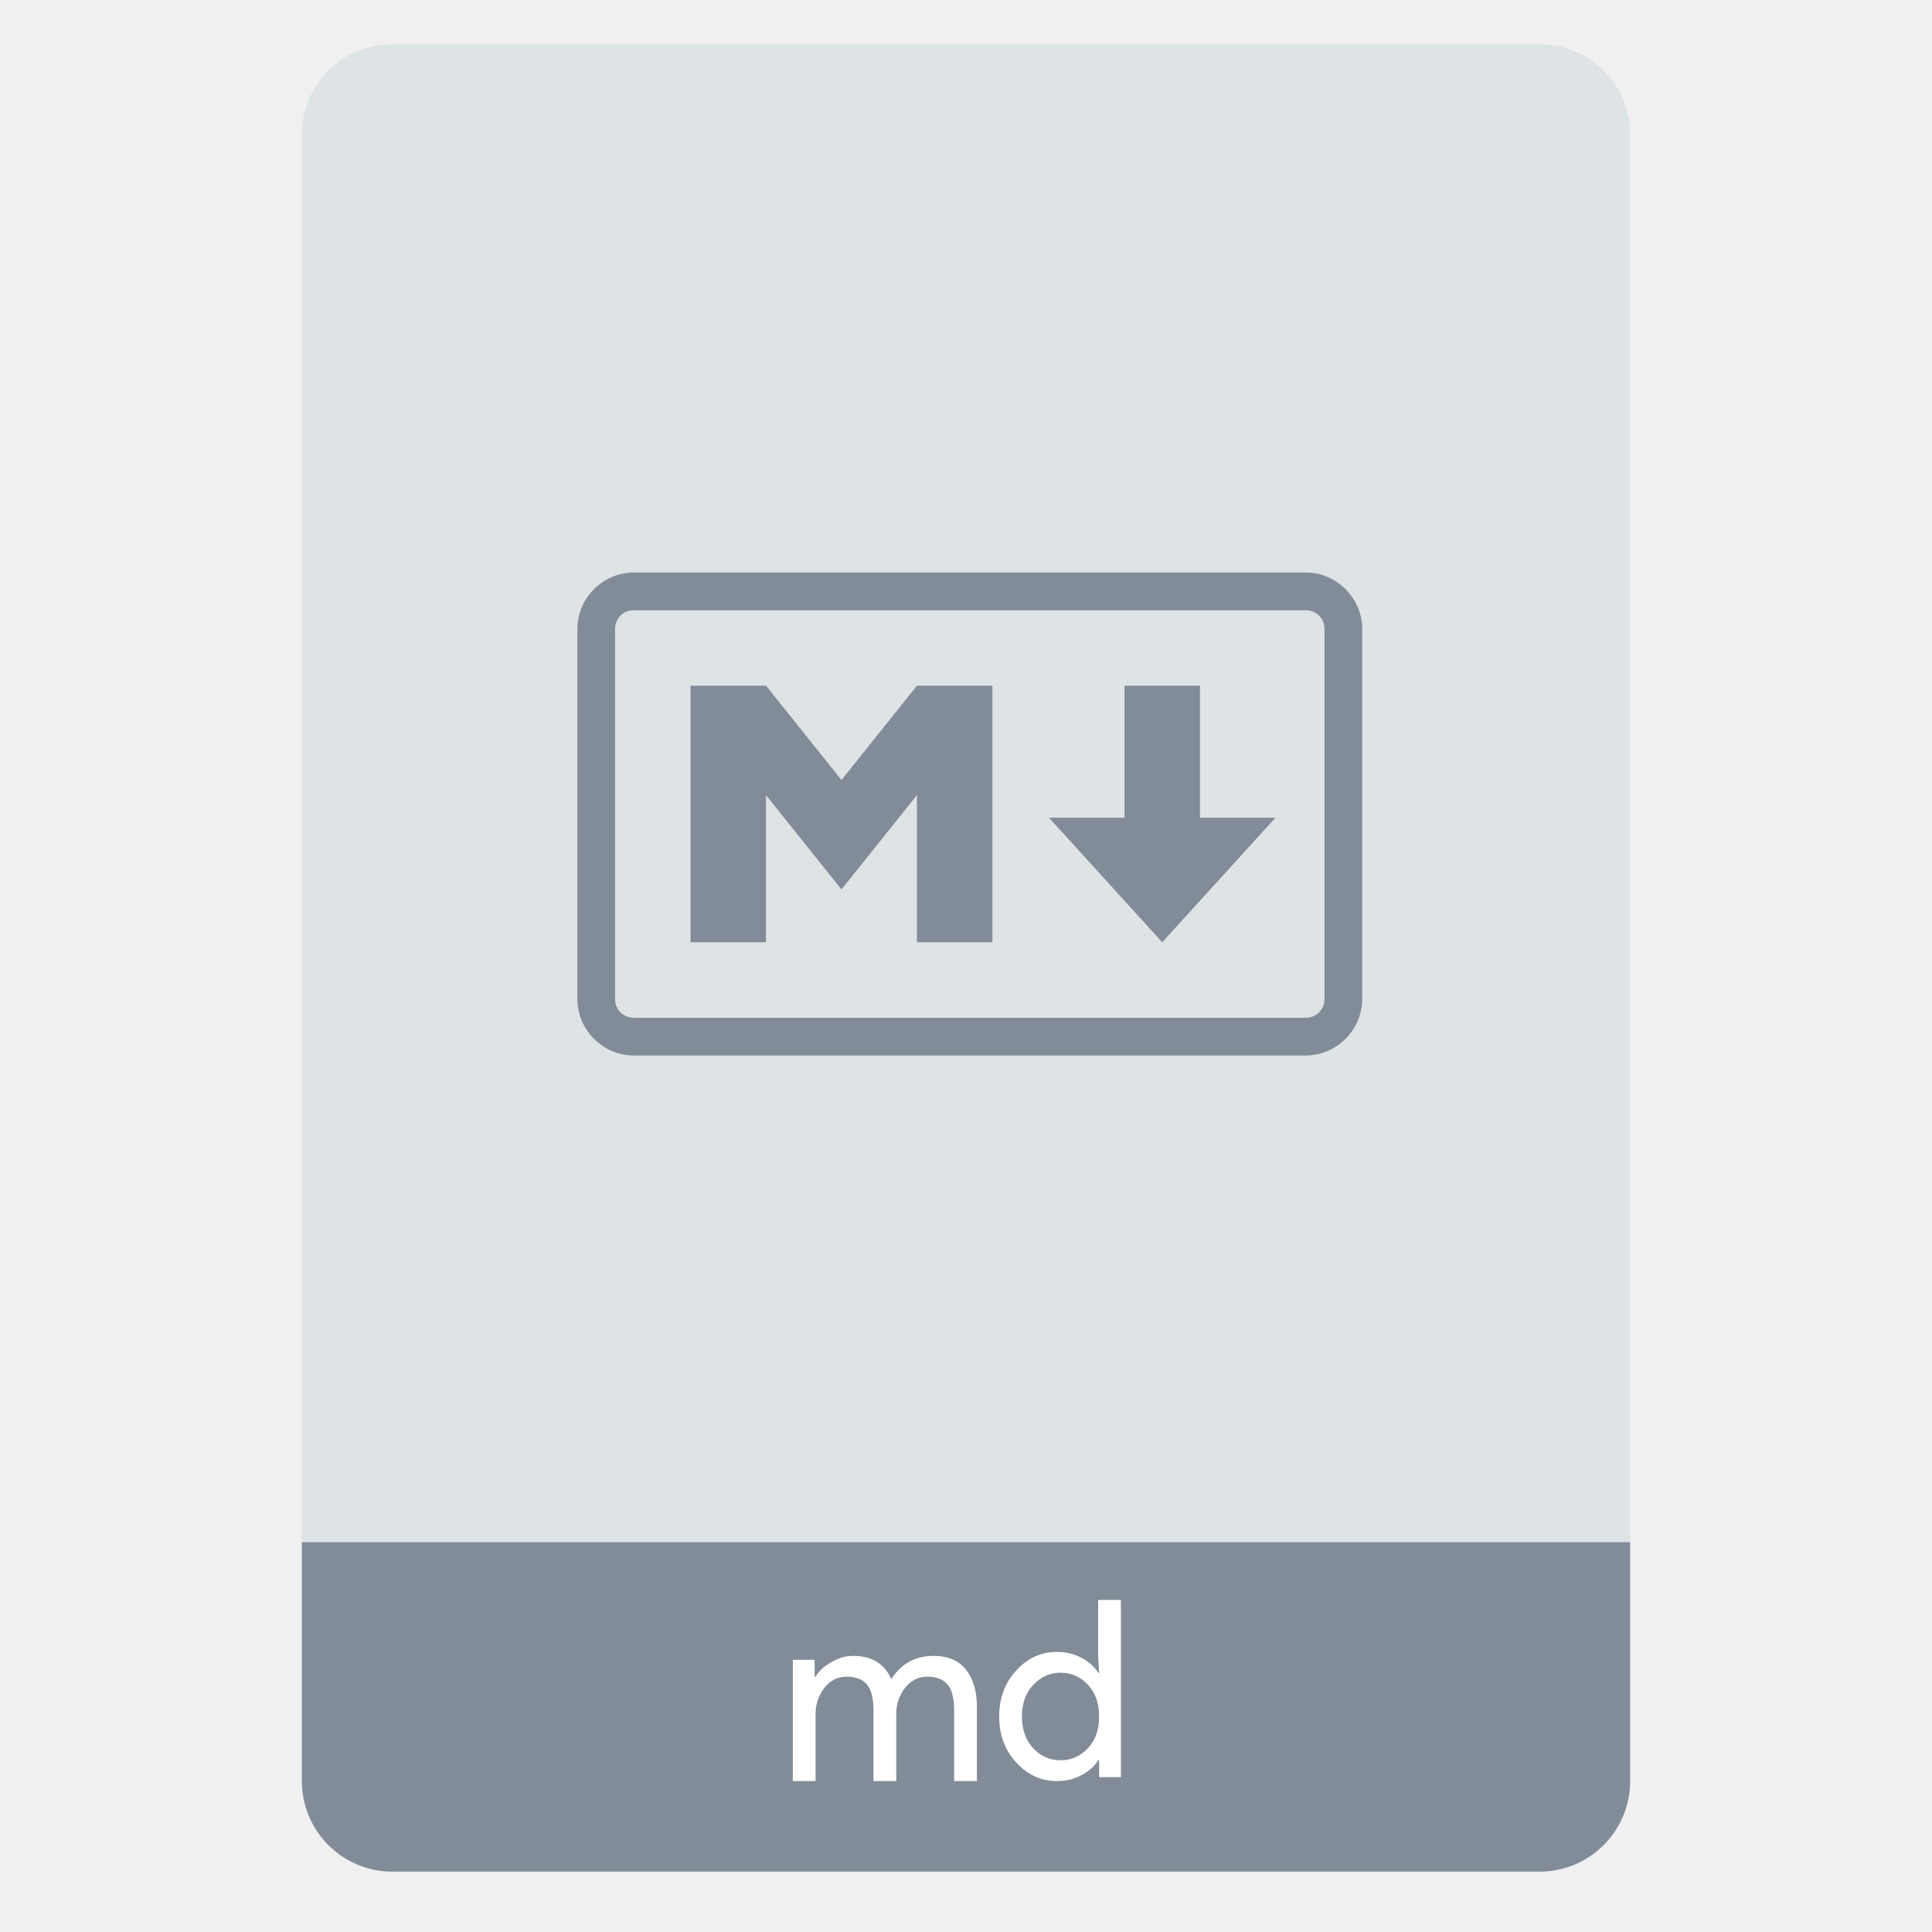
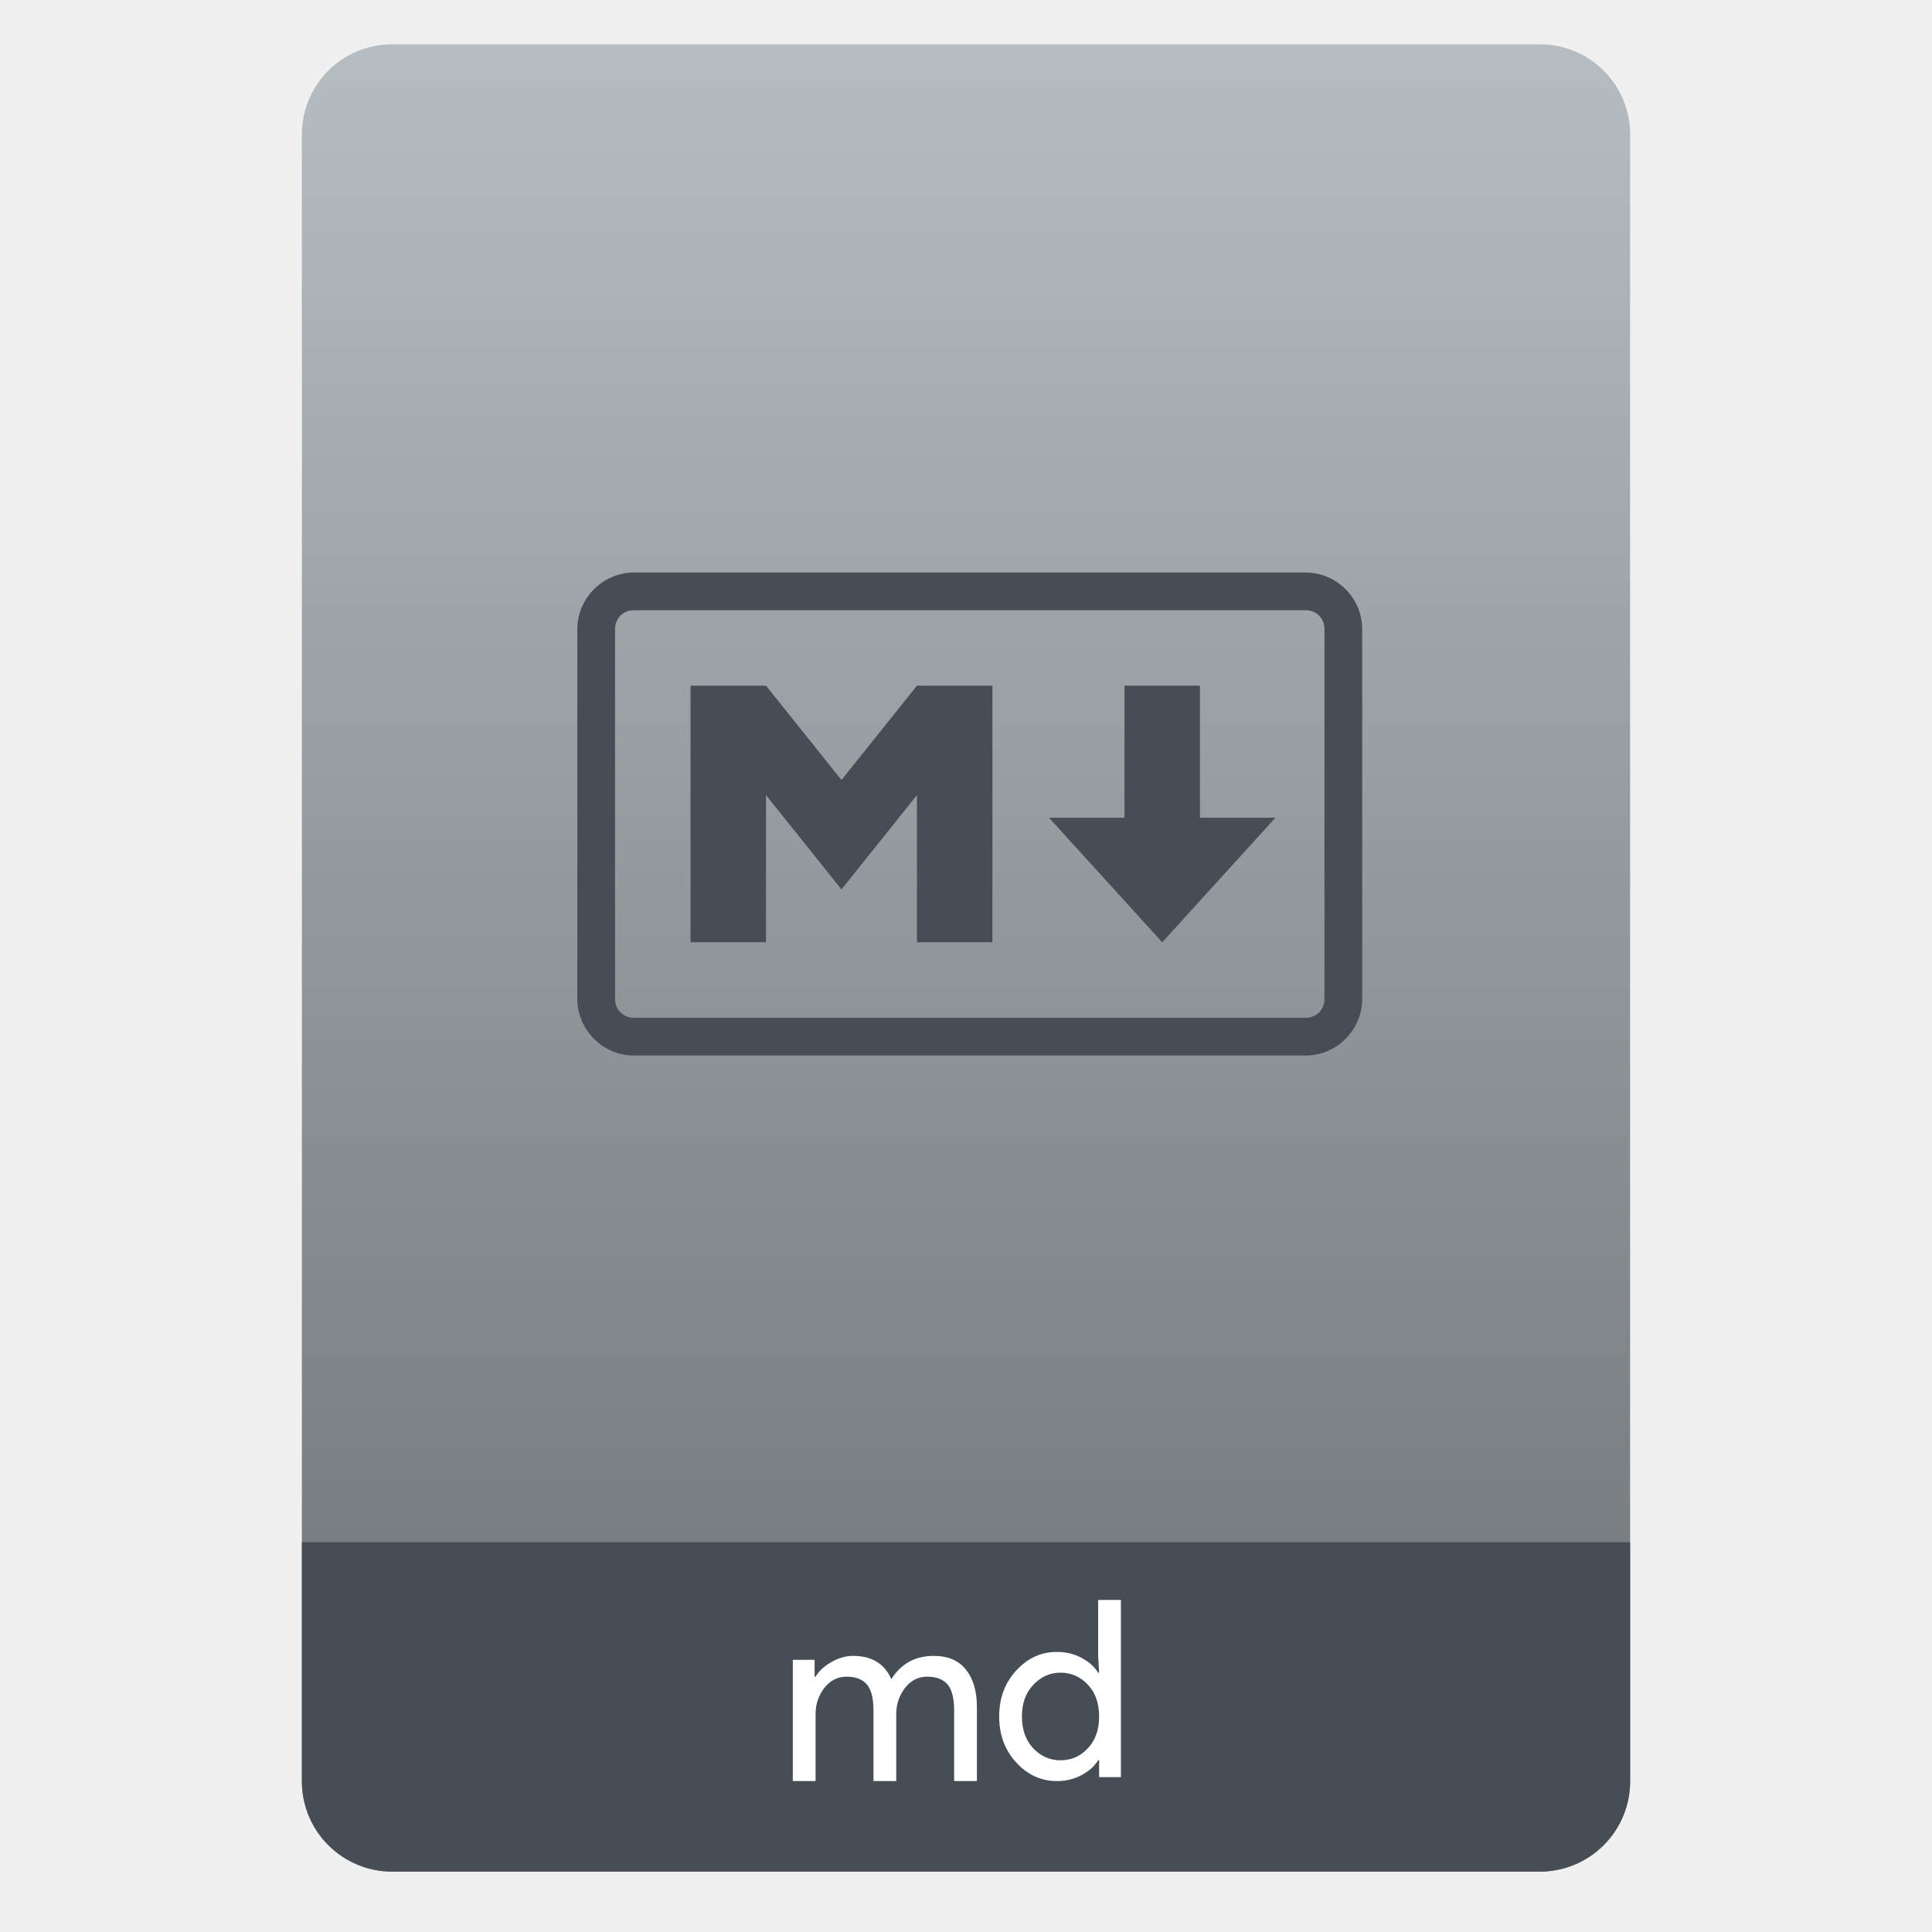
<svg xmlns="http://www.w3.org/2000/svg" style="clip-rule:evenodd;fill-rule:evenodd;stroke-linejoin:round;stroke-miterlimit:2" version="1.1" viewBox="0 0 64 64">
-   <path d="m54 4.449c0-0.79-0.314-1.548-0.873-2.107s-1.317-0.873-2.107-0.873h-38.04c-0.79 0-1.548 0.314-2.107 0.873s-0.873 1.317-0.873 2.107v54.571c0 0.79 0.314 1.548 0.873 2.107s1.317 0.873 2.107 0.873h38.04c0.79 0 1.548-0.314 2.107-0.873s0.873-1.317 0.873-2.107v-54.571z" style="fill:#dee3e6" />
-   <path d="m54 51.088h-44v7.912c0 0.796 0.316 1.559 0.879 2.121 0.562 0.563 1.325 0.879 2.121 0.879h38c0.796 0 1.559-0.316 2.121-0.879 0.563-0.562 0.879-1.325 0.879-2.121v-7.912z" style="fill:#828c98" />
-   <path d="m43.25 18.965c1.028 0 1.875 0.847 1.875 1.875v12.25c0 1.028-0.847 1.875-1.875 1.875h-22.25c-1.028 0-1.875-0.847-1.875-1.875v-12.25c0-1.028 0.847-1.875 1.875-1.875h22.25zm0 14.75c0.357 0 0.625-0.268 0.625-0.625v-12.25c0-0.357-0.268-0.625-0.625-0.625h-22.25c-0.357 0-0.625 0.268-0.625 0.625v12.25c0 0.357 0.268 0.625 0.625 0.625h22.25zm-3.5-6.626h2.5l-3.75 4.125-3.75-4.125h2.5v-4.375h2.5v4.375zm-14.375 4.125h-2.5v-8.5h2.5l2.5 3.125 2.5-3.125h2.5v8.5h-2.5v-4.875l-2.5 3.125-2.5-3.125v4.875z" style="fill-rule:nonzero;fill:#828c98" />
+   <path d="m54 4.449c0-0.79-0.314-1.548-0.873-2.107s-1.317-0.873-2.107-0.873h-38.04c-0.79 0-1.548 0.314-2.107 0.873s-0.873 1.317-0.873 2.107v54.571c0 0.79 0.314 1.548 0.873 2.107s1.317 0.873 2.107 0.873h38.04c0.79 0 1.548-0.314 2.107-0.873s0.873-1.317 0.873-2.107v-54.571z" style="fill:url(#_Linear1)" />
+   <path d="m54 51.088h-44v7.912c0 0.796 0.316 1.559 0.879 2.121 0.562 0.563 1.325 0.879 2.121 0.879h38c0.796 0 1.559-0.316 2.121-0.879 0.563-0.562 0.879-1.325 0.879-2.121v-7.912z" style="fill:#464d55" />
+   <path d="m43.25 18.965c1.028 0 1.875 0.847 1.875 1.875v12.25c0 1.028-0.847 1.875-1.875 1.875h-22.25c-1.028 0-1.875-0.847-1.875-1.875v-12.25c0-1.028 0.847-1.875 1.875-1.875h22.25zm0 14.75c0.357 0 0.625-0.268 0.625-0.625v-12.25c0-0.357-0.268-0.625-0.625-0.625h-22.25c-0.357 0-0.625 0.268-0.625 0.625v12.25c0 0.357 0.268 0.625 0.625 0.625h22.25zm-3.5-6.626h2.5l-3.75 4.125-3.75-4.125h2.5v-4.375h2.5v4.375zm-14.375 4.125h-2.5v-8.5h2.5l2.5 3.125 2.5-3.125h2.5v8.5h-2.5v-4.875l-2.5 3.125-2.5-3.125v4.875z" style="fill-rule:nonzero;fill:#464d55" />
  <path d="m26.263 59v-4.016h0.722v0.558h0.032c0.115-0.192 0.29-0.353 0.525-0.484 0.24-0.137 0.478-0.205 0.713-0.205 0.623 0 1.046 0.257 1.27 0.77 0.328-0.513 0.795-0.77 1.402-0.77 0.475 0 0.833 0.153 1.073 0.459 0.241 0.301 0.361 0.71 0.361 1.229v2.459h-0.754v-2.344c0-0.404-0.074-0.691-0.221-0.86-0.148-0.17-0.372-0.254-0.672-0.254-0.296 0-0.541 0.125-0.738 0.376-0.191 0.252-0.287 0.539-0.287 0.861v2.221h-0.754v-2.344c0-0.404-0.074-0.691-0.221-0.86-0.148-0.17-0.372-0.254-0.672-0.254-0.295 0-0.541 0.125-0.738 0.376-0.191 0.252-0.287 0.539-0.287 0.861v2.221h-0.754zm10.868-0.131h-0.721v-0.557h-0.033c-0.12 0.196-0.303 0.36-0.549 0.491-0.241 0.131-0.514 0.197-0.82 0.197-0.519 0-0.967-0.205-1.344-0.615-0.377-0.409-0.565-0.918-0.565-1.524s0.188-1.115 0.565-1.524c0.377-0.41 0.825-0.615 1.344-0.615 0.306 0 0.579 0.066 0.82 0.197 0.246 0.131 0.429 0.295 0.549 0.491h0.033l-0.033-0.557v-1.852h0.754v5.868zm-2-0.557c0.355 0 0.656-0.132 0.902-0.394 0.251-0.262 0.377-0.614 0.377-1.057s-0.126-0.795-0.377-1.057c-0.246-0.262-0.547-0.394-0.902-0.394-0.35 0-0.65 0.134-0.901 0.402-0.252 0.262-0.377 0.612-0.377 1.049s0.125 0.789 0.377 1.057c0.251 0.262 0.551 0.394 0.901 0.394z" style="fill-rule:nonzero;fill:#fff" />
+   <defs>
+     <linearGradient id="_Linear1" x2="1" gradientTransform="matrix(3.03829e-15,-49.619,49.619,3.03829e-15,32.1,51.088)" gradientUnits="userSpaceOnUse">
+       <stop style="stop-color:#787e82" offset="0" />
+       <stop style="stop-color:#b5bdc2" offset="1" />
+     </linearGradient>
+   </defs>
</svg>
